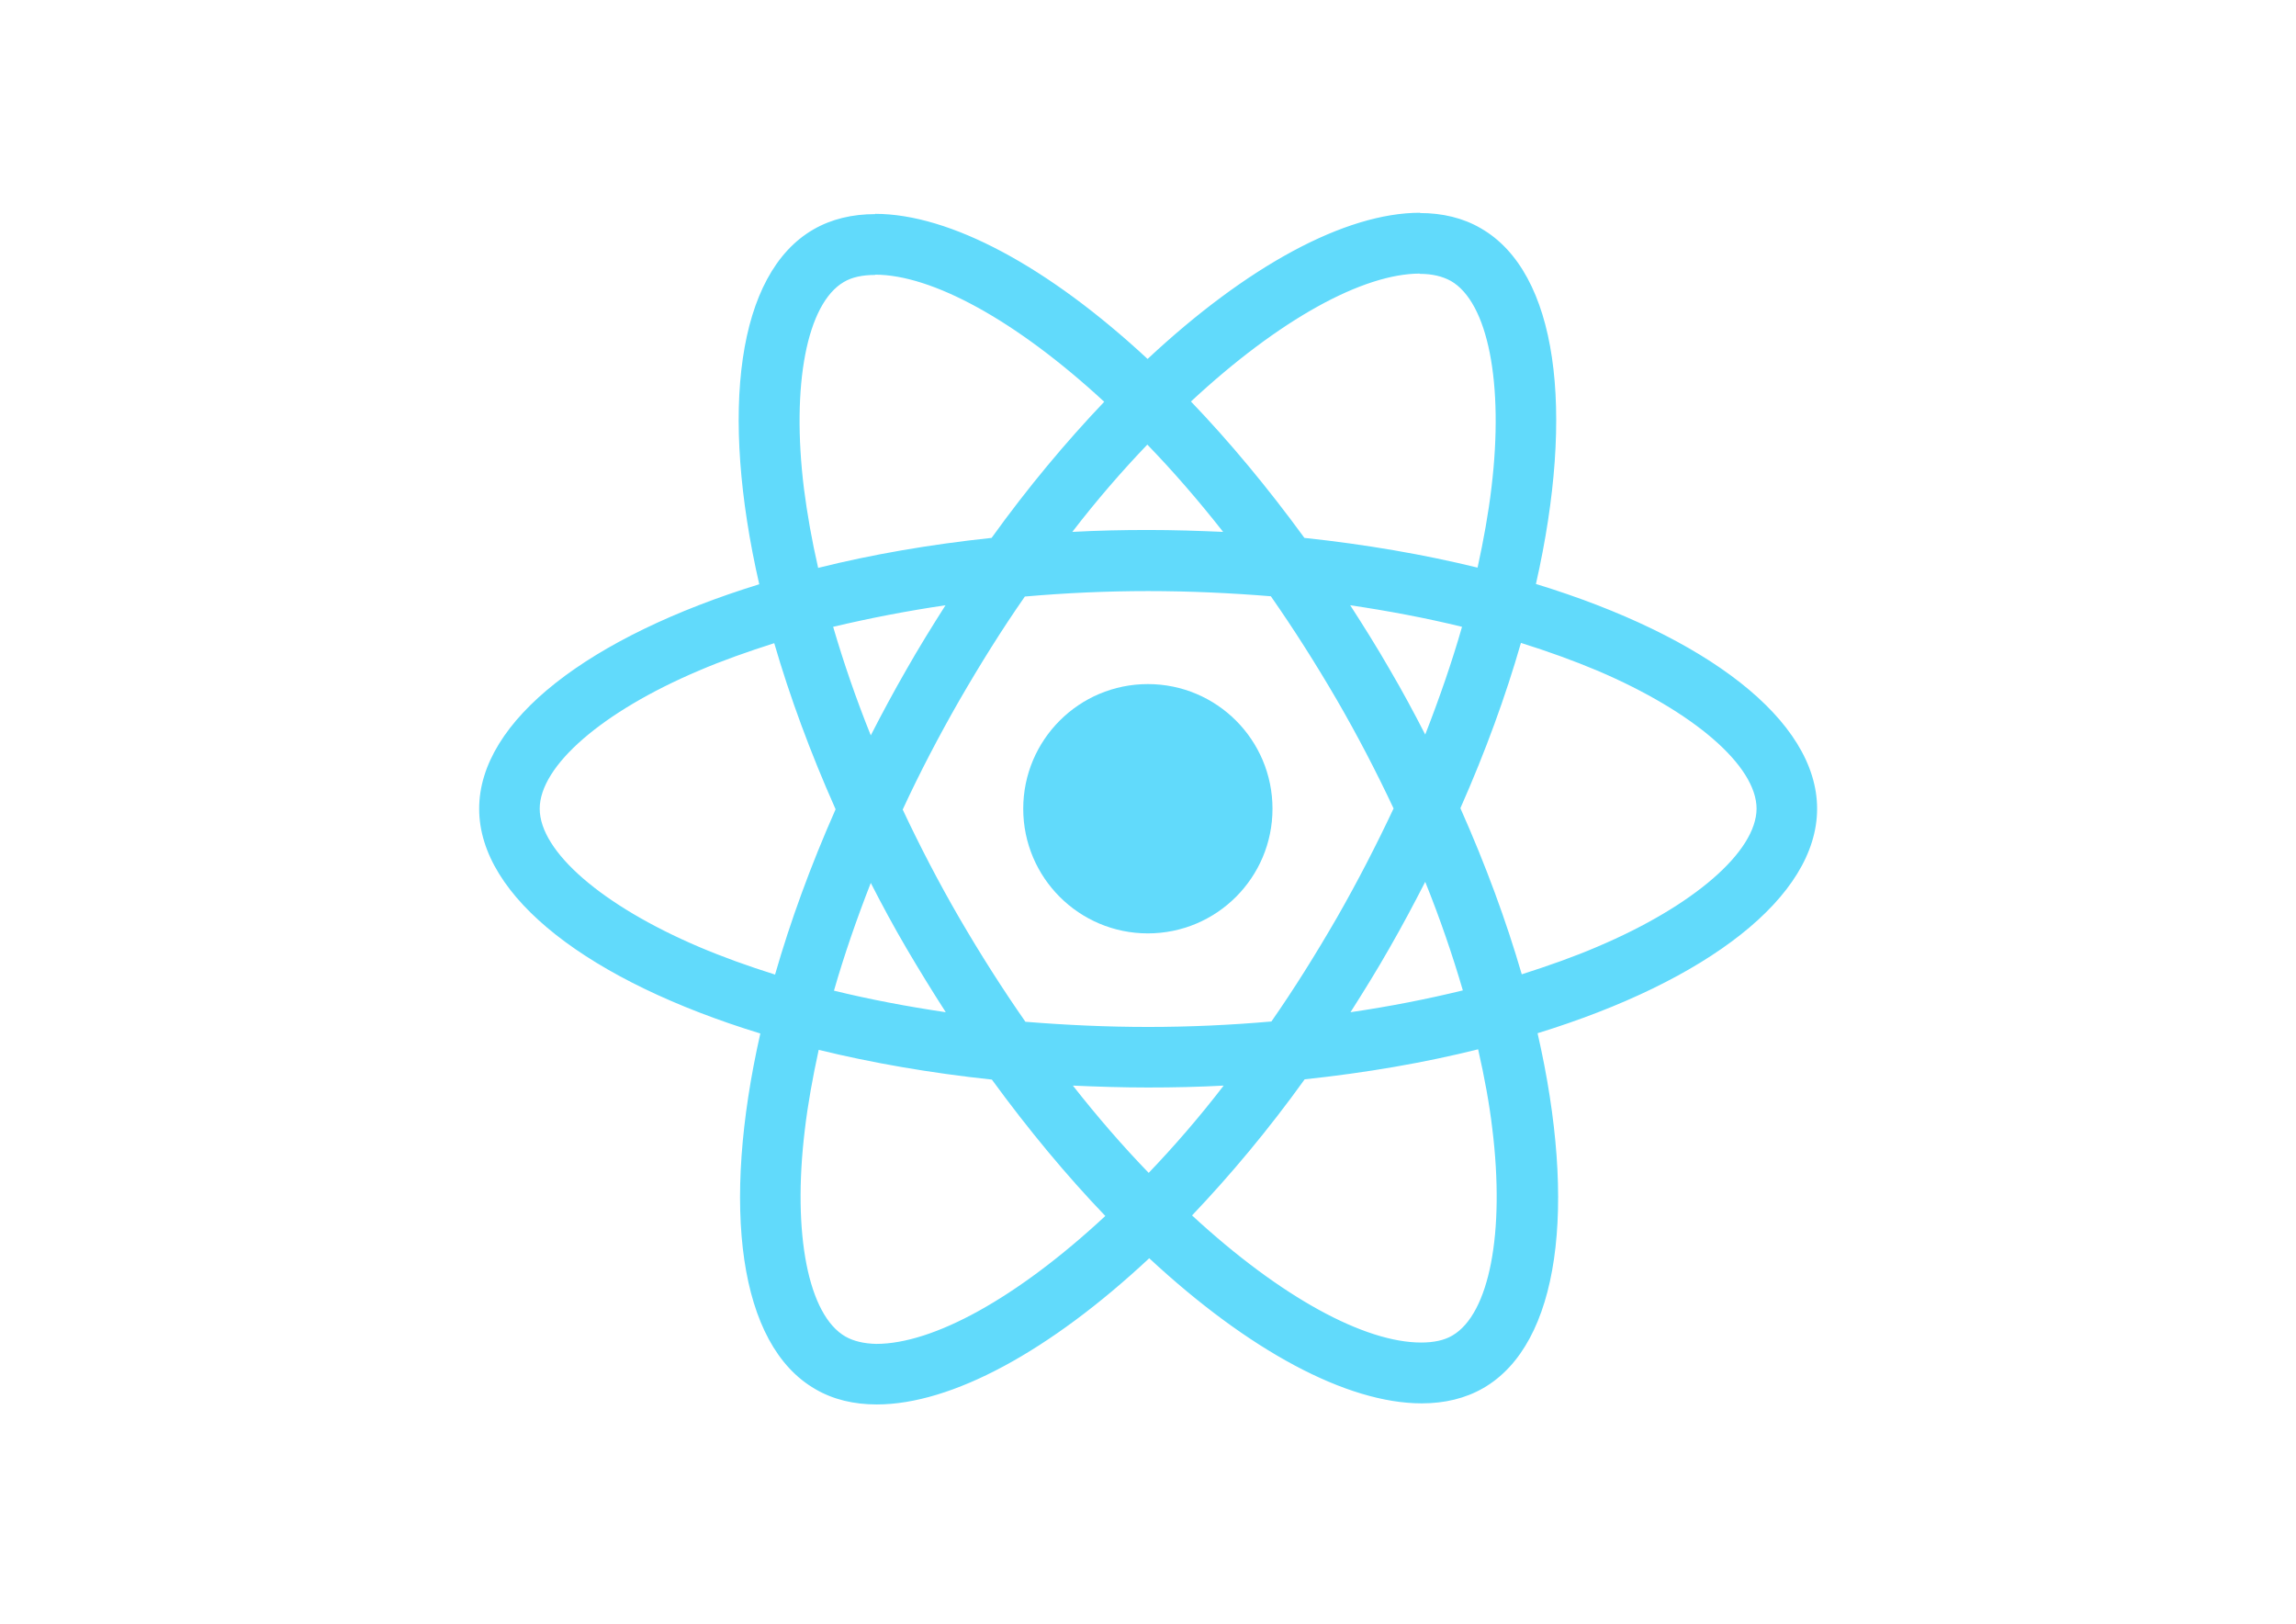
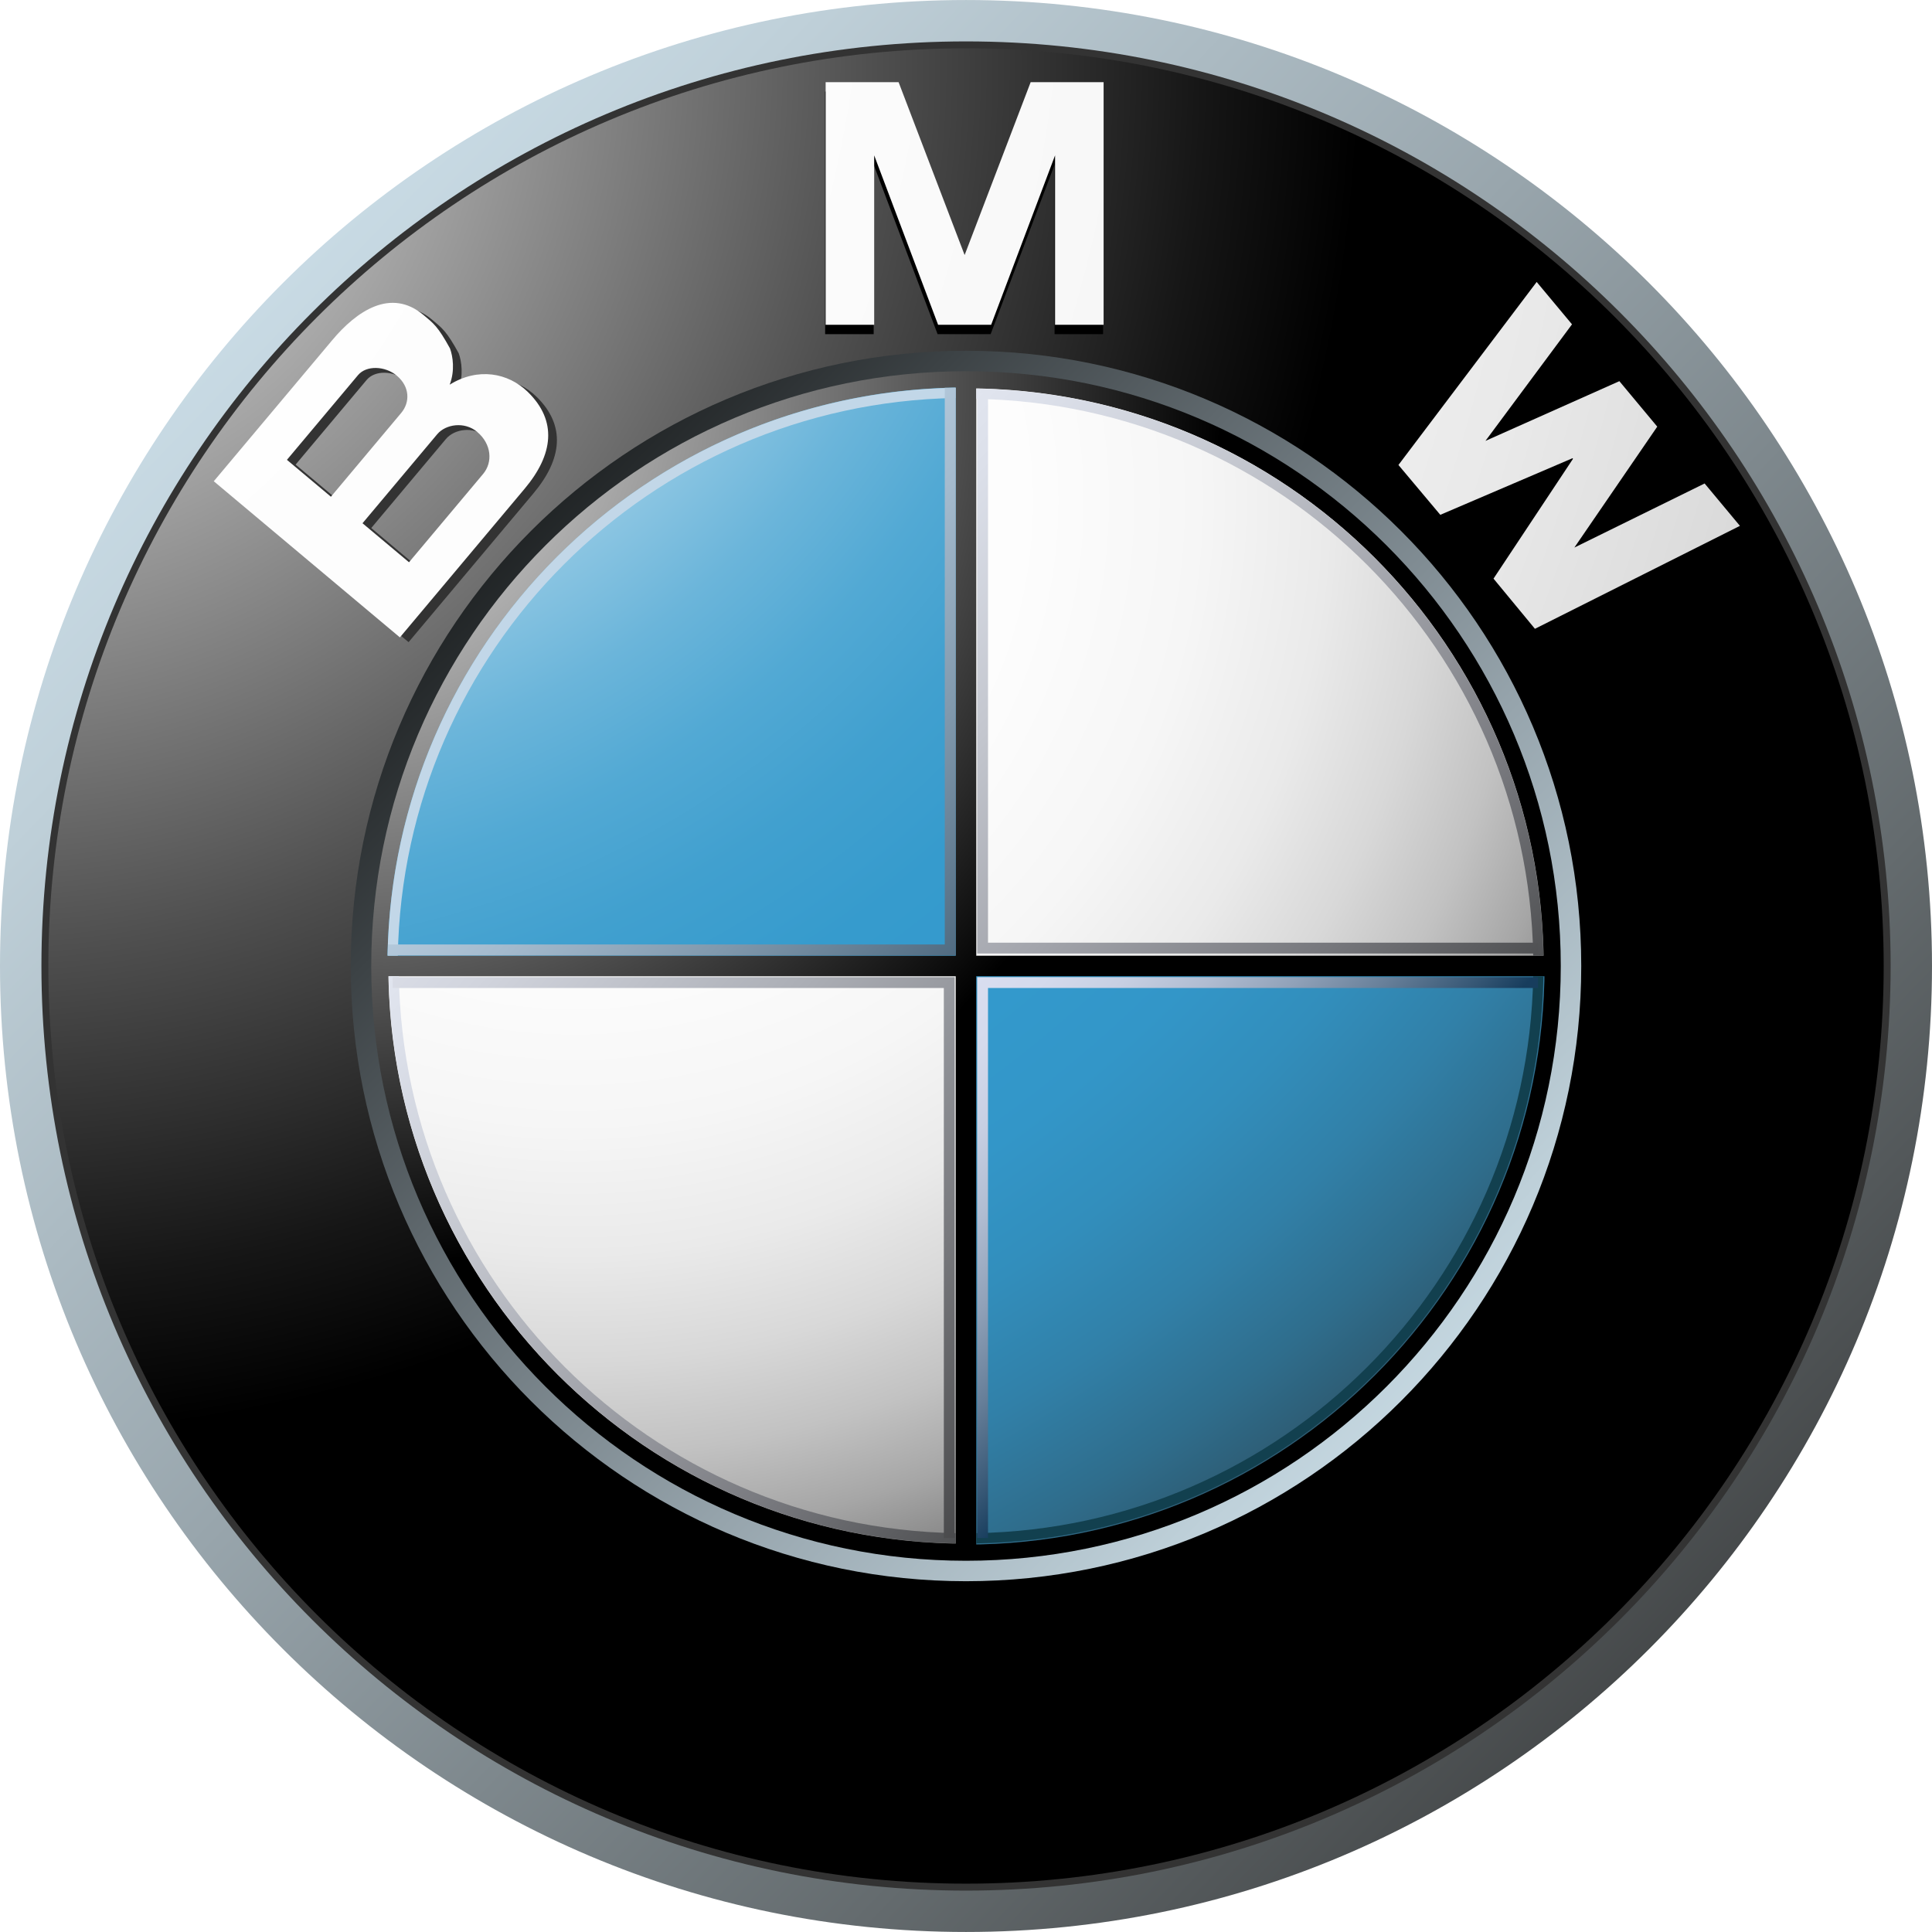
- <svg xmlns="http://www.w3.org/2000/svg" viewBox="0 0 841.9 595.3">
-   <g fill="#61DAFB">
-     <path d="M666.3 296.5c0-32.5-40.7-63.3-103.1-82.4 14.4-63.6 8-114.2-20.2-130.4-6.5-3.8-14.1-5.6-22.4-5.6v22.3c4.6 0 8.3.9 11.4 2.6 13.6 7.8 19.5 37.5 14.9 75.7-1.1 9.4-2.9 19.3-5.1 29.4-19.6-4.8-41-8.5-63.5-10.9-13.5-18.5-27.5-35.3-41.6-50 32.6-30.3 63.2-46.9 84-46.9V78c-27.5 0-63.5 19.6-99.9 53.6-36.4-33.8-72.4-53.2-99.9-53.2v22.3c20.7 0 51.4 16.5 84 46.6-14 14.7-28 31.4-41.3 49.9-22.6 2.4-44 6.1-63.6 11-2.3-10-4-19.7-5.2-29-4.7-38.2 1.1-67.9 14.6-75.8 3-1.8 6.9-2.6 11.5-2.6V78.5c-8.4 0-16 1.8-22.6 5.6-28.1 16.2-34.4 66.7-19.9 130.1-62.2 19.2-102.7 49.9-102.7 82.3 0 32.5 40.7 63.3 103.1 82.4-14.4 63.6-8 114.2 20.2 130.4 6.5 3.8 14.1 5.6 22.5 5.6 27.5 0 63.5-19.6 99.9-53.6 36.4 33.8 72.4 53.2 99.9 53.2 8.4 0 16-1.8 22.6-5.6 28.1-16.2 34.4-66.7 19.9-130.1 62-19.1 102.5-49.9 102.5-82.3zm-130.2-66.7c-3.7 12.9-8.3 26.2-13.5 39.5-4.1-8-8.4-16-13.1-24-4.6-8-9.5-15.8-14.4-23.4 14.2 2.1 27.9 4.7 41 7.9zm-45.8 106.5c-7.8 13.5-15.8 26.3-24.1 38.2-14.9 1.3-30 2-45.2 2-15.1 0-30.2-.7-45-1.9-8.3-11.9-16.4-24.6-24.2-38-7.6-13.1-14.5-26.4-20.8-39.8 6.2-13.4 13.2-26.8 20.7-39.9 7.8-13.5 15.8-26.3 24.1-38.2 14.9-1.3 30-2 45.2-2 15.1 0 30.2.7 45 1.9 8.3 11.9 16.4 24.6 24.2 38 7.6 13.1 14.5 26.4 20.8 39.8-6.3 13.4-13.2 26.8-20.7 39.9zm32.3-13c5.4 13.4 10 26.8 13.8 39.8-13.1 3.2-26.9 5.9-41.2 8 4.9-7.7 9.8-15.6 14.4-23.7 4.6-8 8.9-16.1 13-24.1zM421.2 430c-9.3-9.6-18.6-20.3-27.8-32 9 .4 18.2.7 27.5.7 9.4 0 18.7-.2 27.8-.7-9 11.7-18.3 22.4-27.5 32zm-74.4-58.9c-14.2-2.1-27.9-4.7-41-7.9 3.7-12.9 8.3-26.2 13.5-39.5 4.1 8 8.4 16 13.1 24 4.7 8 9.5 15.8 14.4 23.4zM420.7 163c9.3 9.6 18.6 20.3 27.8 32-9-.4-18.2-.7-27.5-.7-9.4 0-18.7.2-27.8.7 9-11.7 18.3-22.4 27.5-32zm-74 58.9c-4.9 7.7-9.8 15.6-14.4 23.7-4.6 8-8.9 16-13 24-5.4-13.4-10-26.8-13.8-39.8 13.1-3.1 26.9-5.8 41.2-7.9zm-90.5 125.2c-35.4-15.1-58.3-34.9-58.3-50.6 0-15.7 22.9-35.6 58.3-50.6 8.6-3.7 18-7 27.7-10.1 5.7 19.6 13.2 40 22.5 60.9-9.2 20.8-16.6 41.1-22.2 60.6-9.9-3.1-19.3-6.5-28-10.2zM310 490c-13.6-7.8-19.5-37.5-14.9-75.7 1.1-9.4 2.9-19.3 5.1-29.4 19.6 4.8 41 8.5 63.5 10.9 13.5 18.5 27.5 35.3 41.6 50-32.6 30.3-63.2 46.9-84 46.9-4.5-.1-8.3-1-11.3-2.7zm237.2-76.2c4.7 38.2-1.1 67.9-14.6 75.8-3 1.8-6.9 2.6-11.5 2.6-20.7 0-51.4-16.5-84-46.6 14-14.7 28-31.4 41.3-49.9 22.6-2.4 44-6.1 63.6-11 2.3 10.1 4.1 19.8 5.2 29.1zm38.5-66.7c-8.6 3.7-18 7-27.7 10.1-5.7-19.6-13.2-40-22.5-60.9 9.2-20.8 16.6-41.1 22.2-60.6 9.9 3.1 19.3 6.5 28.1 10.2 35.4 15.1 58.3 34.9 58.3 50.6-.1 15.7-23 35.6-58.4 50.6zM320.8 78.4z" />
-     <circle cx="420.9" cy="296.5" r="45.7" />
-     <path d="M520.5 78.1z" />
-   </g>
+ <svg xmlns="http://www.w3.org/2000/svg" xmlns:xlink="http://www.w3.org/1999/xlink" height="2500" viewBox="0 0 1013.718 1013.696" width="2500">
+   <linearGradient id="e" gradientUnits="userSpaceOnUse" x1="-74.197" x2="1001.25" y1="-54.648" y2="984.588">
+     <stop offset="0" stop-color="#dff4ff" />
+     <stop offset=".098" stop-color="#d6eaf5" />
+     <stop offset=".268" stop-color="#bfd0d9" />
+     <stop offset=".488" stop-color="#98a5ac" />
+     <stop offset=".747" stop-color="#646b6e" />
+     <stop offset="1" stop-color="#2b2b2b" />
+   </linearGradient>
+   <radialGradient id="f" cx="-6.317" cy="33.522" gradientUnits="userSpaceOnUse" r="720.108">
+     <stop offset="0" stop-color="#fff" />
+     <stop offset=".306" stop-color="#a8a8a8" />
+     <stop offset=".646" stop-color="#4f4f4f" />
+     <stop offset=".885" stop-color="#161616" />
+     <stop offset="1" />
+   </radialGradient>
+   <linearGradient id="g" gradientTransform="rotate(180 465.488 584.653)" gradientUnits="userSpaceOnUse" x1="54.041" x2="738.989" y1="304.847" y2="966.733">
+     <stop offset="0" stop-color="#dff4ff" />
+     <stop offset=".086" stop-color="#d6eaf5" />
+     <stop offset=".233" stop-color="#bed0d9" />
+     <stop offset=".424" stop-color="#96a4ac" />
+     <stop offset=".652" stop-color="#5f686d" />
+     <stop offset=".907" stop-color="#1a1d1e" />
+     <stop offset="1" />
+   </linearGradient>
+   <linearGradient id="a">
+     <stop offset="0" stop-color="#fff" />
+     <stop offset=".31" stop-color="#fdfdfd" />
+     <stop offset=".451" stop-color="#f6f6f6" />
+     <stop offset=".557" stop-color="#e9e9e9" />
+     <stop offset=".646" stop-color="#d7d7d7" />
+     <stop offset=".724" stop-color="#bfbfbf" />
+     <stop offset=".794" stop-color="#a2a2a2" />
+     <stop offset=".859" stop-color="gray" />
+     <stop offset=".92" stop-color="#575757" />
+     <stop offset=".975" stop-color="#2b2b2b" />
+     <stop offset="1" stop-color="#141414" />
+   </linearGradient>
+   <radialGradient id="h" cx="-135.647" cy="-39.812" gradientUnits="userSpaceOnUse" r="1730.313" xlink:href="#a" />
+   <radialGradient id="i" cx="-135.723" cy="-39.812" gradientUnits="userSpaceOnUse" r="1730.461" xlink:href="#a" />
+   <radialGradient id="j" cx="-135.817" cy="-40.32" gradientUnits="userSpaceOnUse" r="1731.787" xlink:href="#a" />
+   <linearGradient id="b">
+     <stop offset="0" stop-color="#e6e6e6" />
+     <stop offset=".104" stop-color="#d6d6d6" />
+     <stop offset=".307" stop-color="#adadad" />
+     <stop offset=".588" stop-color="#6c6c6c" />
+     <stop offset=".933" stop-color="#121212" />
+     <stop offset="1" />
+   </linearGradient>
+   <radialGradient id="k" cx="174.253" cy="200.075" gradientUnits="userSpaceOnUse" r="466.718" xlink:href="#b" />
+   <radialGradient id="l" cx="301.906" cy="262.848" gradientUnits="userSpaceOnUse" r="678.742">
+     <stop offset="0" stop-color="#fff" />
+     <stop offset=".344" stop-color="#fdfdfd" />
+     <stop offset=".481" stop-color="#f6f6f6" />
+     <stop offset=".582" stop-color="#eaeaea" />
+     <stop offset=".665" stop-color="#d8d8d8" />
+     <stop offset=".737" stop-color="#c2c2c2" />
+     <stop offset=".802" stop-color="#a6a6a6" />
+     <stop offset=".86" stop-color="#848484" />
+     <stop offset=".913" stop-color="#5f5f5f" />
+     <stop offset=".949" stop-color="#404040" />
+     <stop offset=".957" stop-color="#404040" />
+     <stop offset="1" stop-color="#404040" />
+     <stop offset="1" />
+   </radialGradient>
+   <linearGradient id="c">
+     <stop offset=".169" stop-color="#fff" />
+     <stop offset=".196" stop-color="#e0eff7" />
+     <stop offset=".241" stop-color="#b2d9ec" />
+     <stop offset=".287" stop-color="#8bc5e2" />
+     <stop offset=".335" stop-color="#6bb5da" />
+     <stop offset=".384" stop-color="#52a9d4" />
+     <stop offset=".436" stop-color="#41a0cf" />
+     <stop offset=".491" stop-color="#369bcd" />
+     <stop offset=".556" stop-color="#39c" />
+     <stop offset=".606" stop-color="#3396c8" />
+     <stop offset=".655" stop-color="#328ebc" />
+     <stop offset=".705" stop-color="#3180a8" />
+     <stop offset=".754" stop-color="#2f6d8c" />
+     <stop offset=".803" stop-color="#2d5468" />
+     <stop offset=".851" stop-color="#2a373d" />
+     <stop offset=".871" stop-color="#292929" />
+   </linearGradient>
+   <radialGradient id="m" cx="102.618" cy="5.56" gradientUnits="userSpaceOnUse" r="1202.06" xlink:href="#c" />
+   <radialGradient id="n" cx="102.618" cy="5.551" gradientUnits="userSpaceOnUse" r="1202.037" xlink:href="#c" />
+   <radialGradient id="o" cx="180.627" cy="205.954" gradientUnits="userSpaceOnUse" r="457.773" xlink:href="#b" />
+   <linearGradient id="d">
+     <stop offset="0" stop-color="#f0f4ff" />
+     <stop offset=".109" stop-color="#ebeff9" />
+     <stop offset=".247" stop-color="#dce0ea" />
+     <stop offset=".403" stop-color="#c4c7cf" />
+     <stop offset=".57" stop-color="#a2a4ab" />
+     <stop offset=".747" stop-color="#76777c" />
+     <stop offset=".929" stop-color="#414243" />
+     <stop offset="1" stop-color="#2b2b2b" />
+   </linearGradient>
+   <linearGradient id="p" gradientUnits="userSpaceOnUse" x1="446.835" x2="893.254" xlink:href="#d" y1="91.655" y2="523.042" />
+   <linearGradient id="q" gradientUnits="userSpaceOnUse" x1="84.488" x2="530.914" xlink:href="#d" y1="455.87" y2="887.265" />
+   <linearGradient id="r" gradientUnits="userSpaceOnUse" x1="300.459" x2="531.948" y1="302.041" y2="525.736">
+     <stop offset="0" stop-color="#c2d7e8" />
+     <stop offset=".134" stop-color="#bacfe1" />
+     <stop offset=".343" stop-color="#a4bacd" />
+     <stop offset=".6" stop-color="#8098ac" />
+     <stop offset=".894" stop-color="#4e697f" />
+     <stop offset="1" stop-color="#3a566d" />
+   </linearGradient>
+   <linearGradient id="s" gradientUnits="userSpaceOnUse" x1="184.524" x2="626.457" y1="356.854" y2="783.908">
+     <stop offset="0" stop-color="#f0f4ff" />
+     <stop offset=".097" stop-color="#e8ebf6" />
+     <stop offset=".257" stop-color="#d1d4dd" />
+     <stop offset=".459" stop-color="#abaeb5" />
+     <stop offset=".695" stop-color="#78797d" />
+     <stop offset=".958" stop-color="#363637" />
+     <stop offset="1" stop-color="#2b2b2b" />
+   </linearGradient>
+   <linearGradient id="t" gradientUnits="userSpaceOnUse" x1="510.257" x2="665.275" y1="515.267" y2="665.066">
+     <stop offset="0" stop-color="#d9def0" />
+     <stop offset=".123" stop-color="#d4daec" />
+     <stop offset=".263" stop-color="#c7cfe2" />
+     <stop offset=".411" stop-color="#b0bcd1" />
+     <stop offset=".566" stop-color="#90a1b8" />
+     <stop offset=".725" stop-color="#677f99" />
+     <stop offset=".885" stop-color="#355674" />
+     <stop offset=".972" stop-color="#173d5d" />
+   </linearGradient>
+   <linearGradient id="u" gradientUnits="userSpaceOnUse" x1="351.678" x2="793.132" xlink:href="#d" y1="194.776" y2="621.366" />
+   <path d="M506.86 0C226.94 0 0 226.918 0 506.848c0 279.926 226.94 506.848 506.86 506.848 279.94 0 506.857-226.922 506.857-506.848C1013.718 226.918 786.801 0 506.86 0zm0 988.352c-265.939 0-481.495-215.574-481.495-481.504 0-265.927 215.556-481.512 481.495-481.512 265.937 0 481.511 215.584 481.511 481.512 0 265.93-215.574 481.504-481.511 481.504z" fill="url(#e)" />
+   <path d="M992.003 506.848c0 267.914-217.227 485.133-485.143 485.133-267.919 0-485.123-217.219-485.123-485.133 0-267.929 217.204-485.133 485.123-485.133 267.916 0 485.143 217.204 485.143 485.133z" fill="#333" />
+   <path d="M988.371 506.848c0 265.93-215.574 481.504-481.511 481.504-265.939 0-481.495-215.574-481.495-481.504 0-265.927 215.556-481.512 481.495-481.512 265.937 0 481.511 215.585 481.511 481.512z" fill="url(#f)" />
+   <path d="M829.676 506.848c0 178.28-144.53 322.803-322.815 322.803-178.289 0-322.819-144.522-322.819-322.803 0-178.289 144.53-322.816 322.819-322.816 178.285 0 322.815 144.528 322.815 322.816z" fill="url(#g)" />
+   <path d="M519.79 175.308l33.534-88.877v88.877h25.468V48.021h-38.274l-34.814 91.136h.331l-34.812-91.136h-38.276v127.287h25.469V86.431l33.533 88.877zM869.313 232.384l-43.515 63.447 68.348-33.615 18.538 22.231-107.569 54.012-21.736-26.315 41.698-62.869-.247-.31-69.357 29.686-21.984-26.138 72.532-96.044 18.542 22.243-45.417 61.159 70.287-31.349z" />
+   <path d="M281.427 208.068c-10.251-9.951-26.069-12.951-40.939-3.733 2.847-7.363 1.691-14.858.186-19.015-6.414-11.662-8.662-13.137-13.899-17.561-17.097-14.324-35.082-2.093-47.93 13.219l-62.116 74.028 97.651 81.925 65.5-78.047c14.971-17.838 17.282-35.523 1.547-50.816zm-126.321 35.7l37.311-44.464c4.33-5.146 14.106-4.94 20.375.341 6.908 5.795 6.928 14.002 2.289 19.54l-36.896 43.95zm102.934 7.393l-38.896 46.353-24.355-20.47 39.185-46.711c4.434-5.281 14.313-6.817 20.974-1.229 7.505 6.312 8.247 15.912 3.092 22.057z" fill="#333" />
+   <path d="M520.06 170.39l33.532-88.875v88.875h25.471V43.103h-38.279l-34.811 91.133h.33l-34.812-91.133h-38.279V170.39h25.471V81.515l33.535 88.875z" fill="url(#h)" />
+   <path d="M869.563 223.844l-43.496 63.449 68.346-33.626 18.521 22.242-107.554 54.012-21.735-26.325 41.7-62.861-.245-.319-69.38 29.698-21.961-26.151 72.532-96.033 18.539 22.234-45.411 61.158 70.261-31.337z" fill="url(#i)" />
+   <path d="M276.868 205.563c-10.23-9.951-26.069-12.953-40.916-3.743 2.824-7.364 1.67-14.86.166-18.996-6.415-11.682-8.642-13.137-13.923-17.57-17.096-14.333-35.059-2.095-47.887 13.231l-62.139 74.016 97.653 81.926 65.499-78.059c14.953-17.839 17.282-35.512 1.547-50.805zm-126.317 35.698l37.307-44.453c4.312-5.155 14.086-4.949 20.376.319 6.909 5.806 6.93 14.023 2.268 19.54l-36.873 43.959zm102.952 7.393l-38.896 46.352-24.398-20.47 39.207-46.721c4.433-5.269 14.291-6.806 20.953-1.216 7.547 6.32 8.29 15.9 3.134 22.055z" fill="url(#j)" />
+   <path d="M194.788 506.852c0-172.358 139.724-312.082 312.073-312.082 172.367 0 312.072 139.724 312.072 312.082 0 172.351-139.705 312.071-312.072 312.071-172.35 0-312.073-139.72-312.073-312.071z" fill="url(#k)" />
+   <path d="M203.759 506.852c0-167.399 135.702-303.112 303.102-303.112s303.12 135.712 303.12 303.112c0 167.401-135.721 303.113-303.12 303.113S203.759 674.253 203.759 506.852z" fill="url(#l)" />
+   <path d="M203.284 506.852H506.86V203.277c-167.669 0-303.576 135.908-303.576 303.575z" fill="url(#m)" />
+   <path d="M506.86 506.852v303.579c167.667 0 303.576-135.933 303.576-303.579z" fill="url(#n)" />
+   <path d="M812.95 501.458H512.242V200.75h-10.766v300.708H200.768v10.767h300.708v300.717h10.766V512.225H812.95z" fill="url(#o)" />
+   <path d="M512.242 209.267c160.141 2.848 289.366 132.062 292.232 292.191h5.36c-2.863-163.099-134.482-294.736-297.593-297.583v5.392z" fill="url(#p)" />
+   <path d="M208.729 501.418c2.845-160.347 132.256-289.747 292.604-292.604v-5.383c-163.336 2.856-295.12 134.669-297.987 297.986h5.383z" fill="#c2d7e8" />
+   <path d="M501.476 804.433c-160.139-2.844-289.364-132.069-292.211-292.208h-5.381c2.866 163.108 134.484 294.75 297.593 297.594v-5.386z" fill="url(#q)" />
+   <path d="M804.475 512.225c-2.866 160.139-132.092 289.364-292.232 292.208v5.386c163.11-2.844 294.747-134.485 297.593-297.594z" fill="#12404f" />
+   <path d="M495.724 203.432v292.119h-292.11v5.764h297.862V203.432z" fill="url(#r)" />
+   <path d="M495.229 806.995V518.391h-289.2V512.7H500.92V806.995z" fill="url(#s)" />
+   <path d="M518.409 806.995V518.391h288.602V512.7H512.737V806.995z" fill="url(#t)" />
+   <path d="M518.409 206.011v288.602h288.602v5.682H512.737V206.011z" fill="url(#u)" />
</svg>
